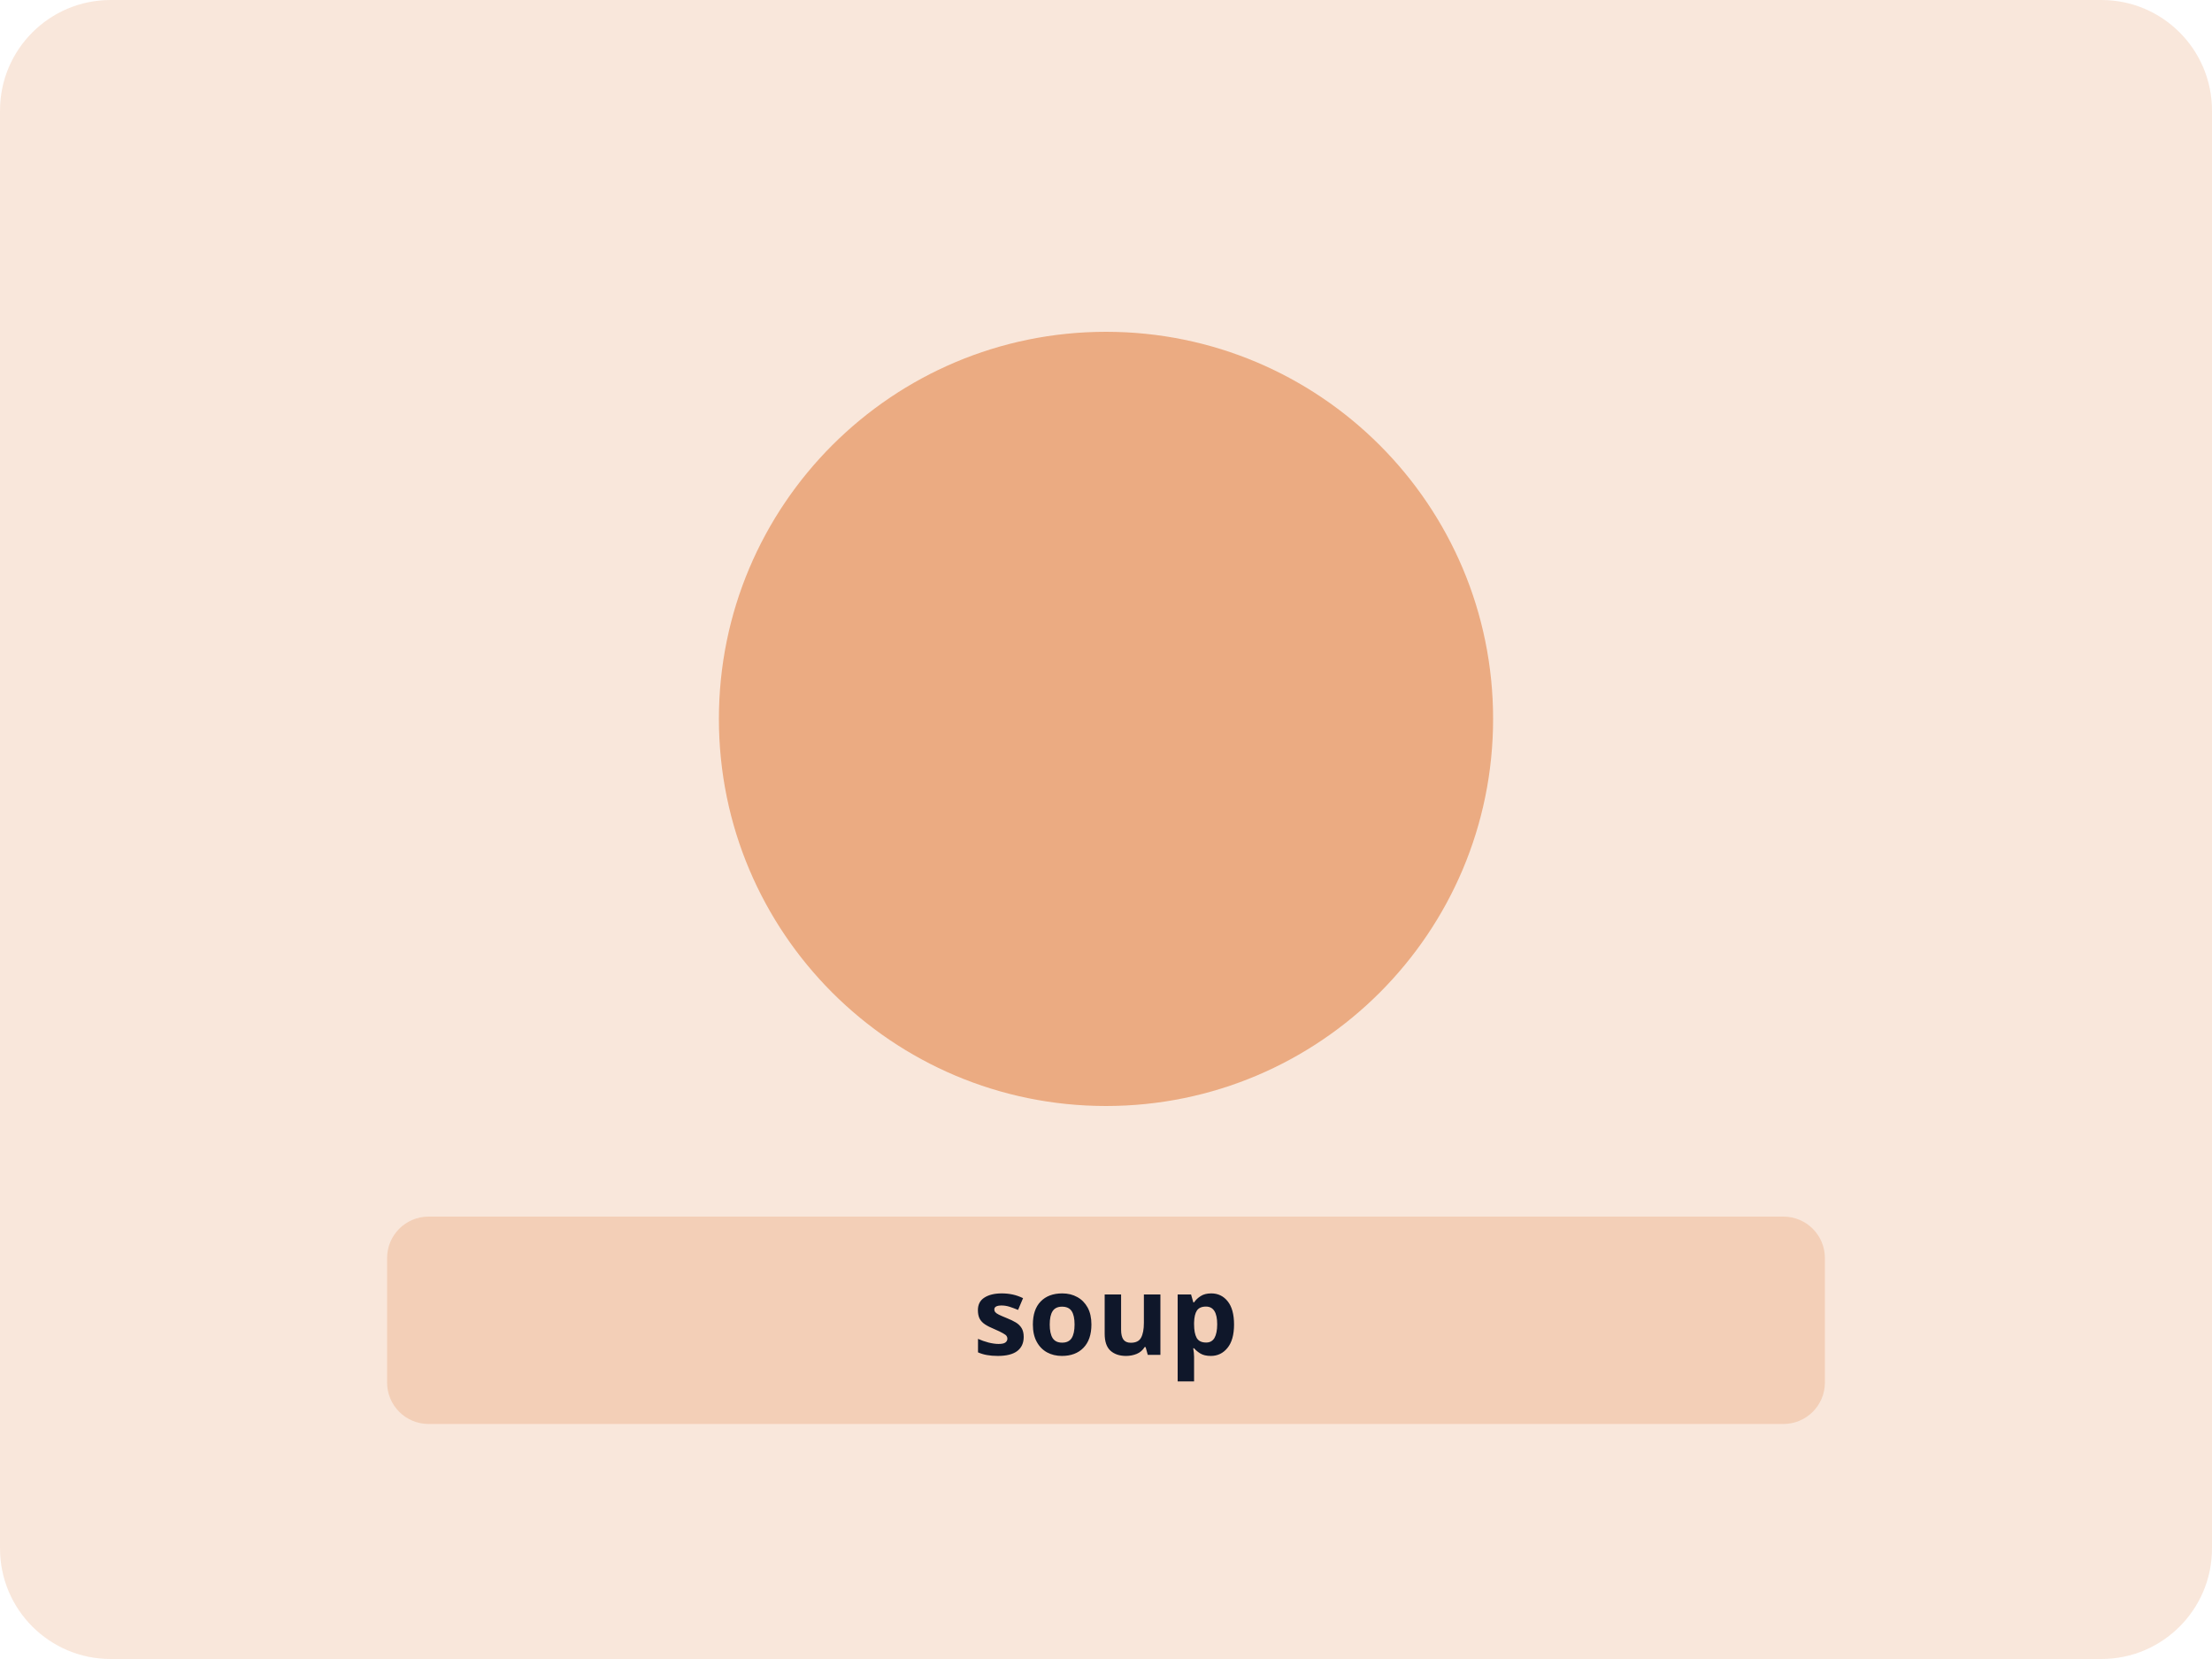
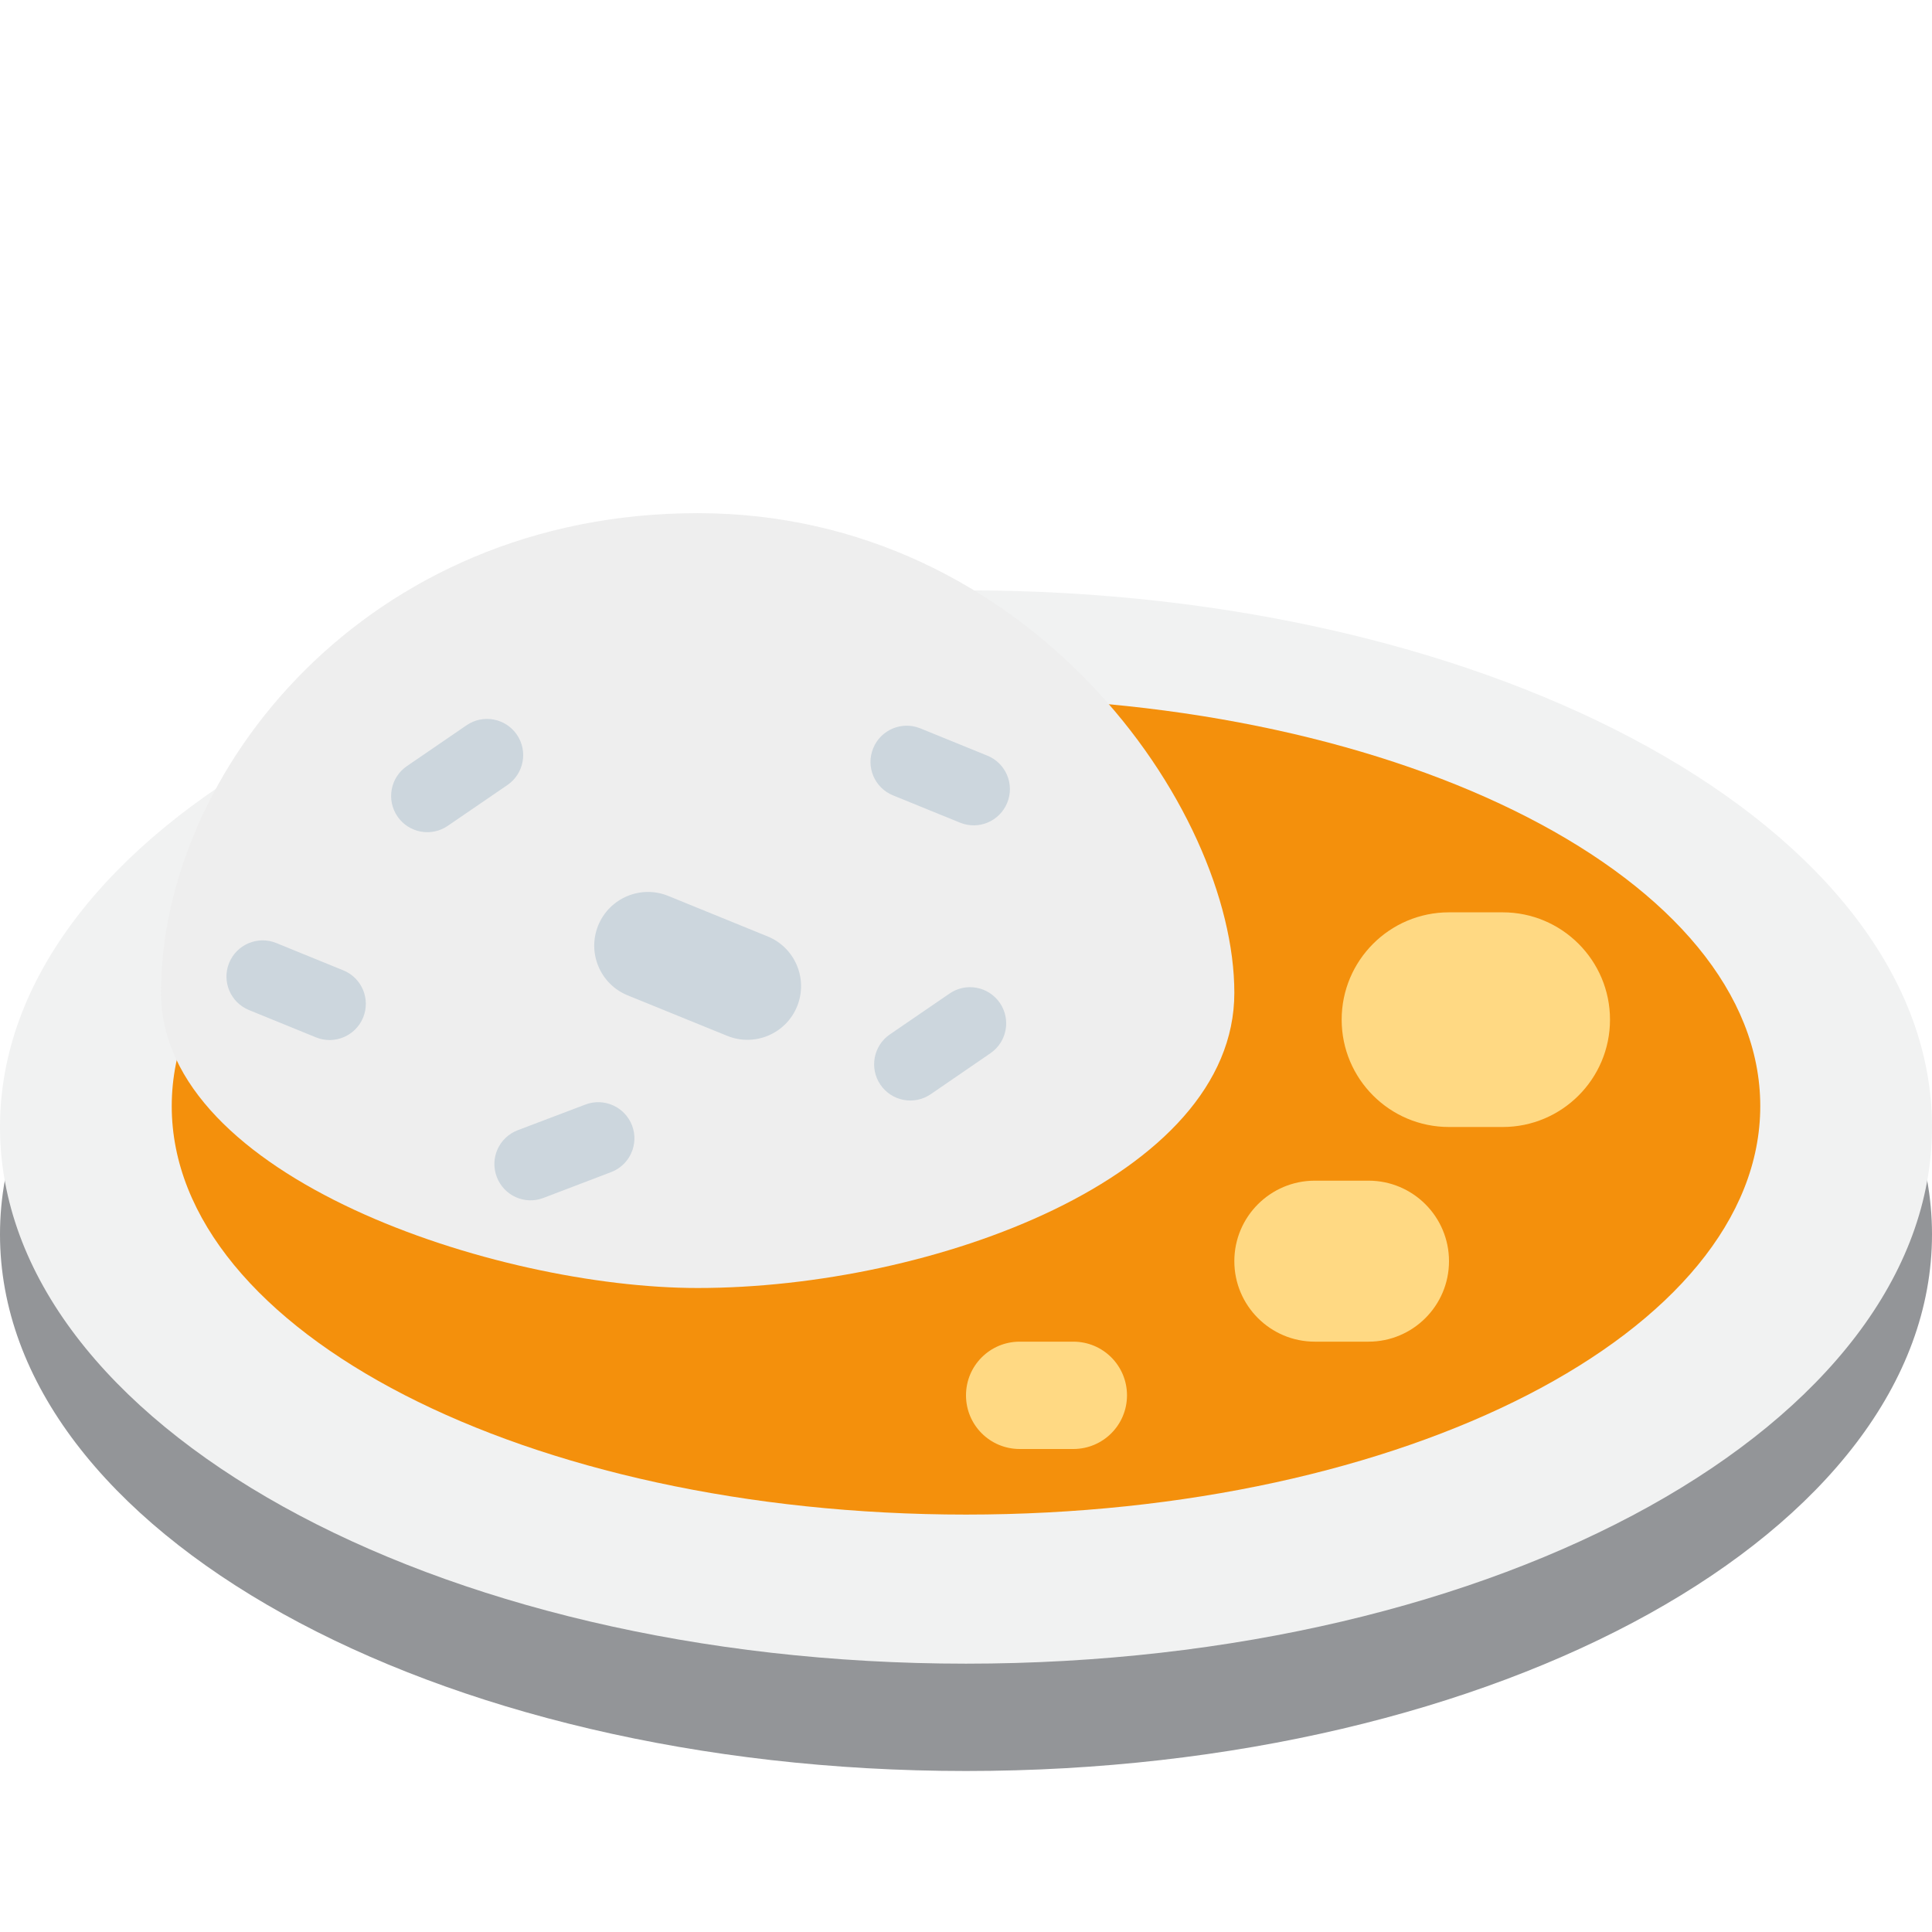
- <svg xmlns="http://www.w3.org/2000/svg" viewBox="0 0 320 240" role="img" aria-label="soup">
-   <rect width="320" height="240" rx="16" fill="#e07b39" fill-opacity="0.18" />
-   <circle cx="160" cy="104" r="56" fill="#e07b39" fill-opacity="0.55" />
-   <rect x="56" y="176" width="208" height="30" rx="6" fill="#e07b39" fill-opacity="0.22" />
-   <text x="160" y="196" font-family="'IBM Plex Sans', system-ui, sans-serif" font-size="16" font-weight="600" text-anchor="middle" fill="#0f172a">soup</text>
+ <svg xmlns="http://www.w3.org/2000/svg" viewBox="0 0 36 36">
+   <ellipse fill="#939598" cx="18" cy="23" rx="18" ry="10" />
+   <ellipse fill="#F1F2F2" cx="18" cy="21" rx="18" ry="10" />
+   <ellipse fill="#F4900C" cx="18" cy="20.611" rx="14.8" ry="7.611" />
+   <path fill="#EEE" d="M13 24c-3.75 0-10-2.062-10-5.5 0-4.125 3.828-8.938 10-8.938 6.172 0 10 5.5 10 8.938S17.375 24 13 24z" />
+   <path fill="#CCD6DD" d="M4.64 18.821c-.345-.14-.511-.534-.37-.879.14-.344.534-.51.878-.37l1.249.509c.345.14.51.533.37.878-.141.345-.534.511-.879.371l-1.248-.509zm3.704-3.433c-.307.211-.727.133-.938-.175-.21-.307-.132-.727.175-.937l1.113-.762c.307-.21.726-.132.937.175.21.307.132.727-.175.938l-1.112.761zm9 5c-.307.211-.727.133-.938-.175-.21-.307-.132-.728.175-.938l1.113-.762c.307-.211.726-.132.937.175.21.307.132.727-.175.937l-1.112.763zm-5.648-1.841c-.512-.208-.758-.792-.549-1.304.209-.511.793-.757 1.304-.549l1.853.755c.511.208.757.791.549 1.303-.208.512-.792.758-1.304.549l-1.853-.754zm4.945-3.726c-.346-.14-.512-.534-.37-.879.14-.344.534-.51.878-.37l1.25.509c.344.14.51.533.369.878-.141.345-.533.511-.879.37l-1.248-.508zm-5.734 5.761c.348-.133.738.042.871.391.132.347-.044.737-.392.868l-1.261.481c-.346.133-.736-.042-.868-.391-.134-.349.041-.737.39-.871l1.26-.478z" />
+   <path fill="#FFD983" d="M30 19c0 1.104-.896 2-2 2h-1c-1.104 0-2-.896-2-2s.896-2 2-2h1c1.104 0 2 .896 2 2zm-3 4.5c0 .828-.672 1.5-1.5 1.5h-1c-.828 0-1.5-.672-1.5-1.5s.672-1.5 1.5-1.5h1c.828 0 1.5.672 1.5 1.5zM21 26c0 .553-.447 1-1 1h-1c-.553 0-1-.447-1-1 0-.553.447-1 1-1h1c.553 0 1 .447 1 1z" />
</svg>
